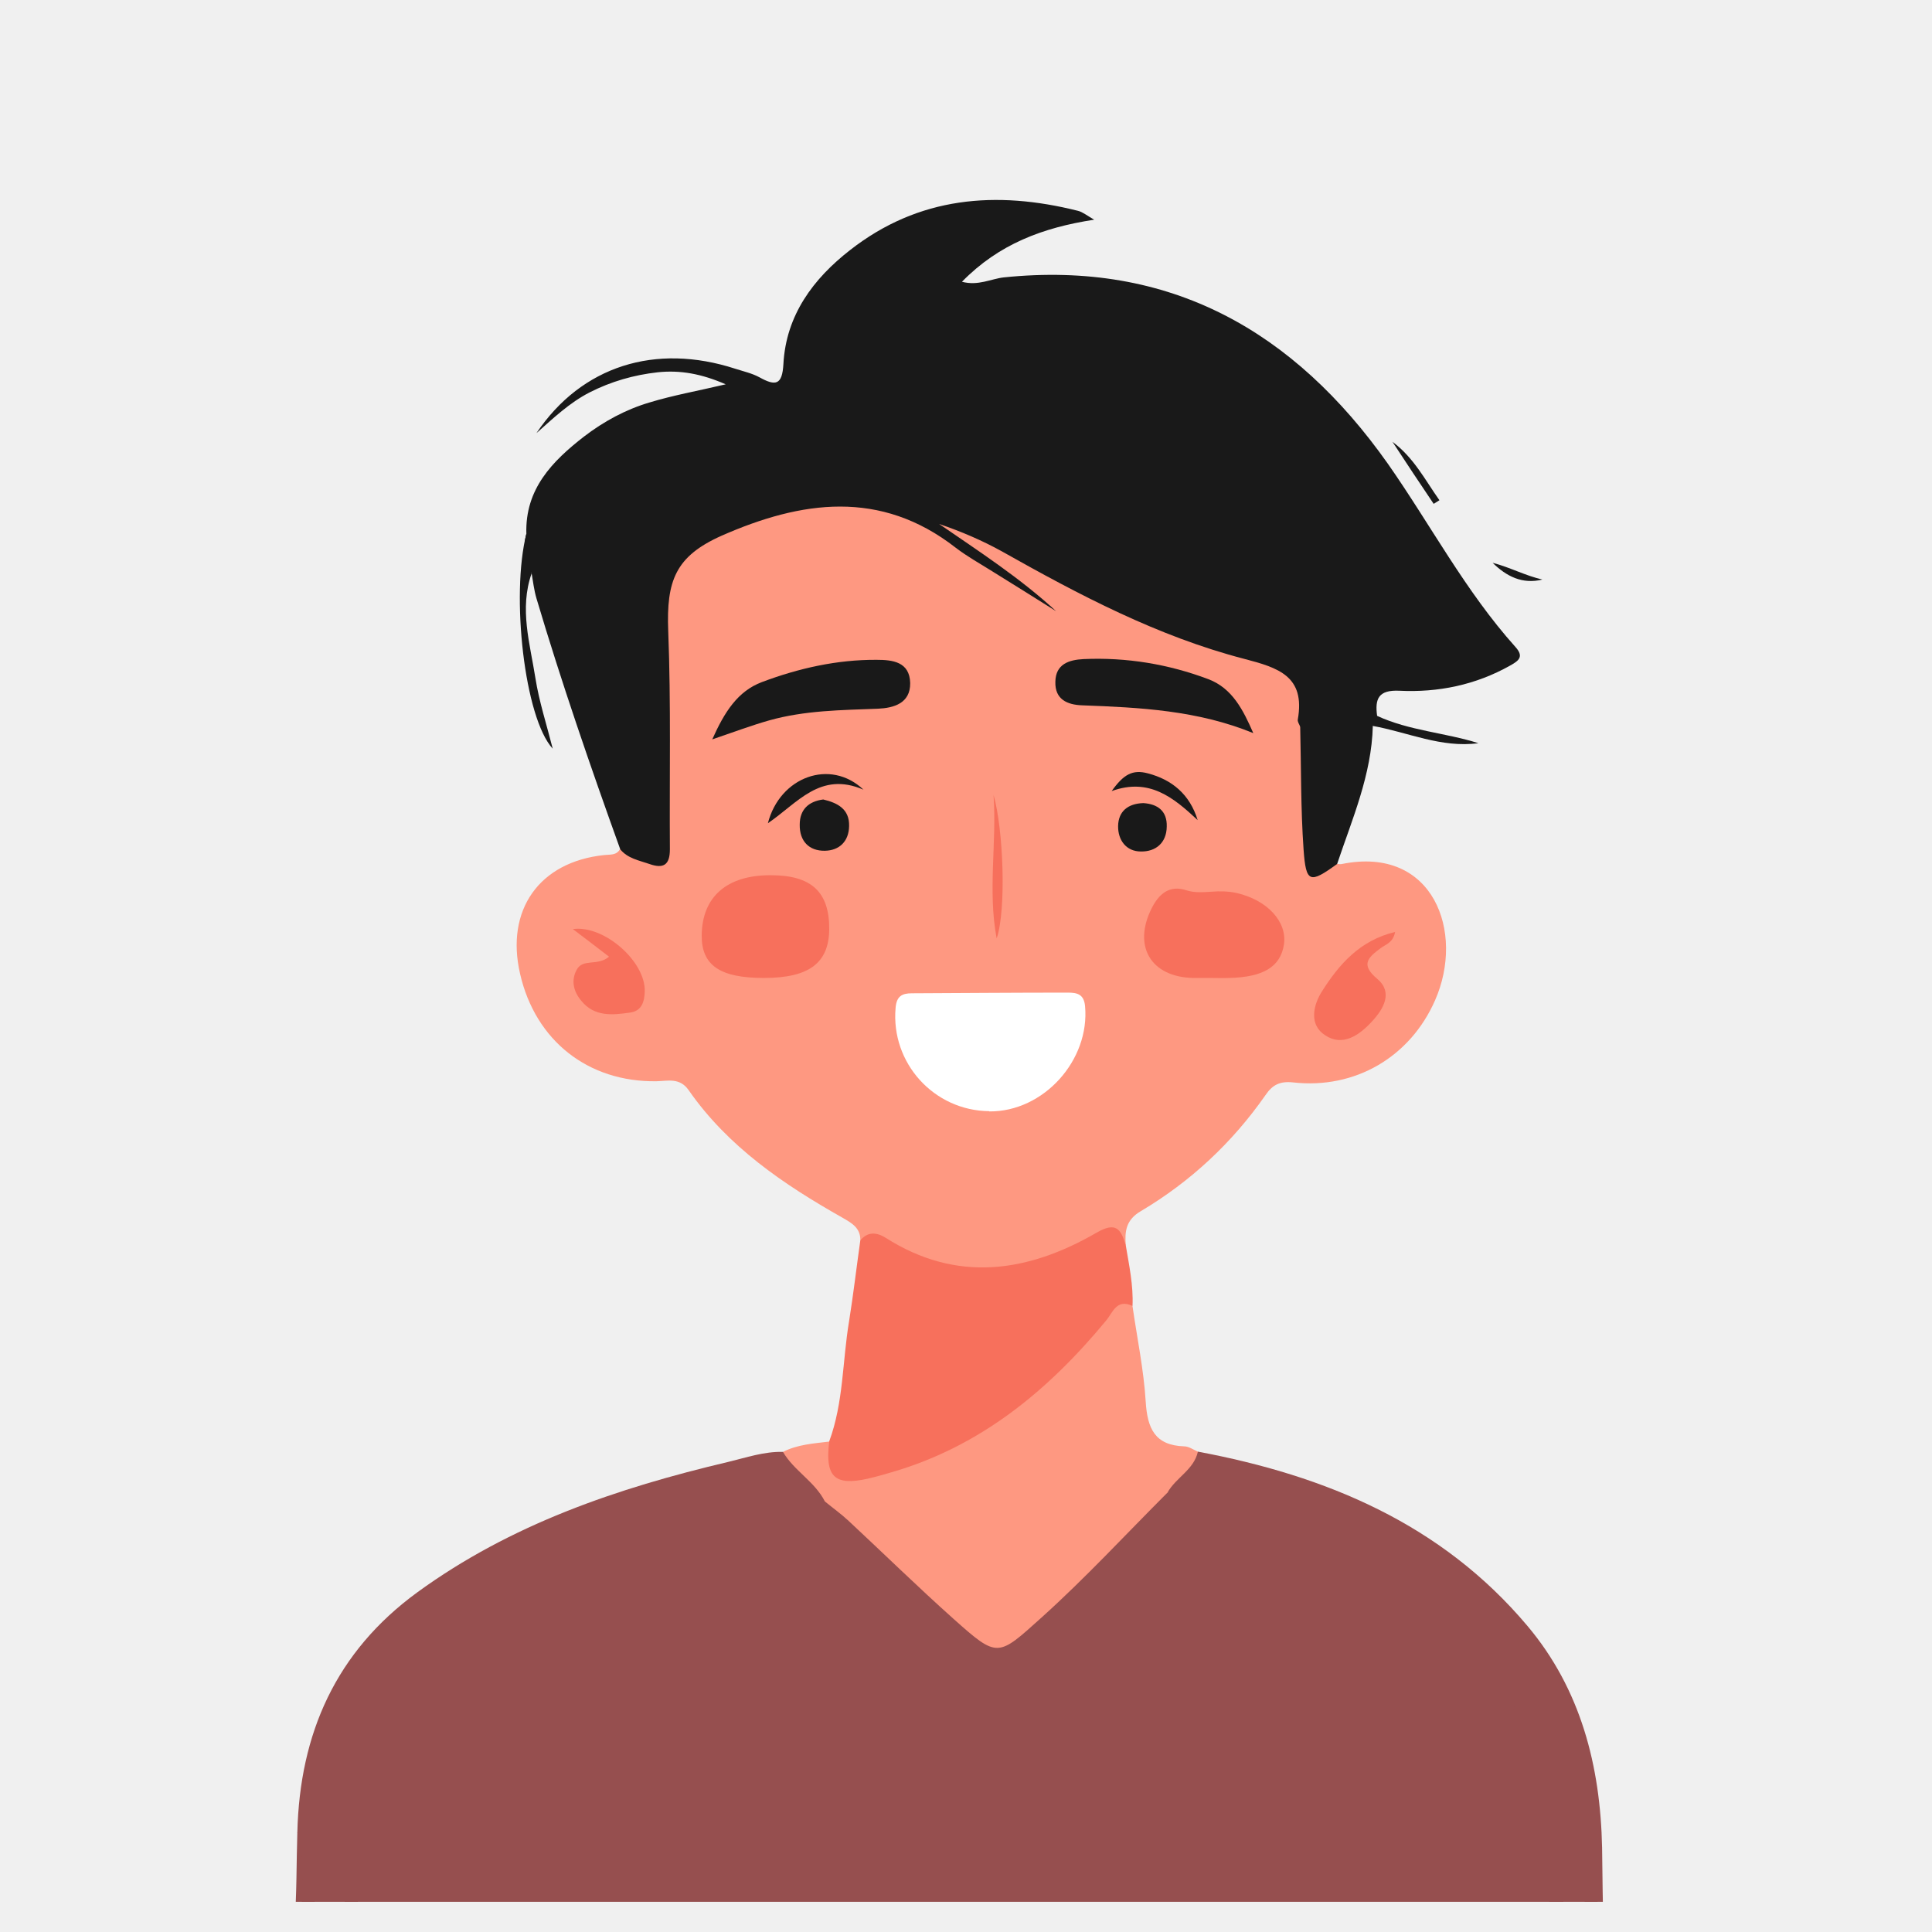
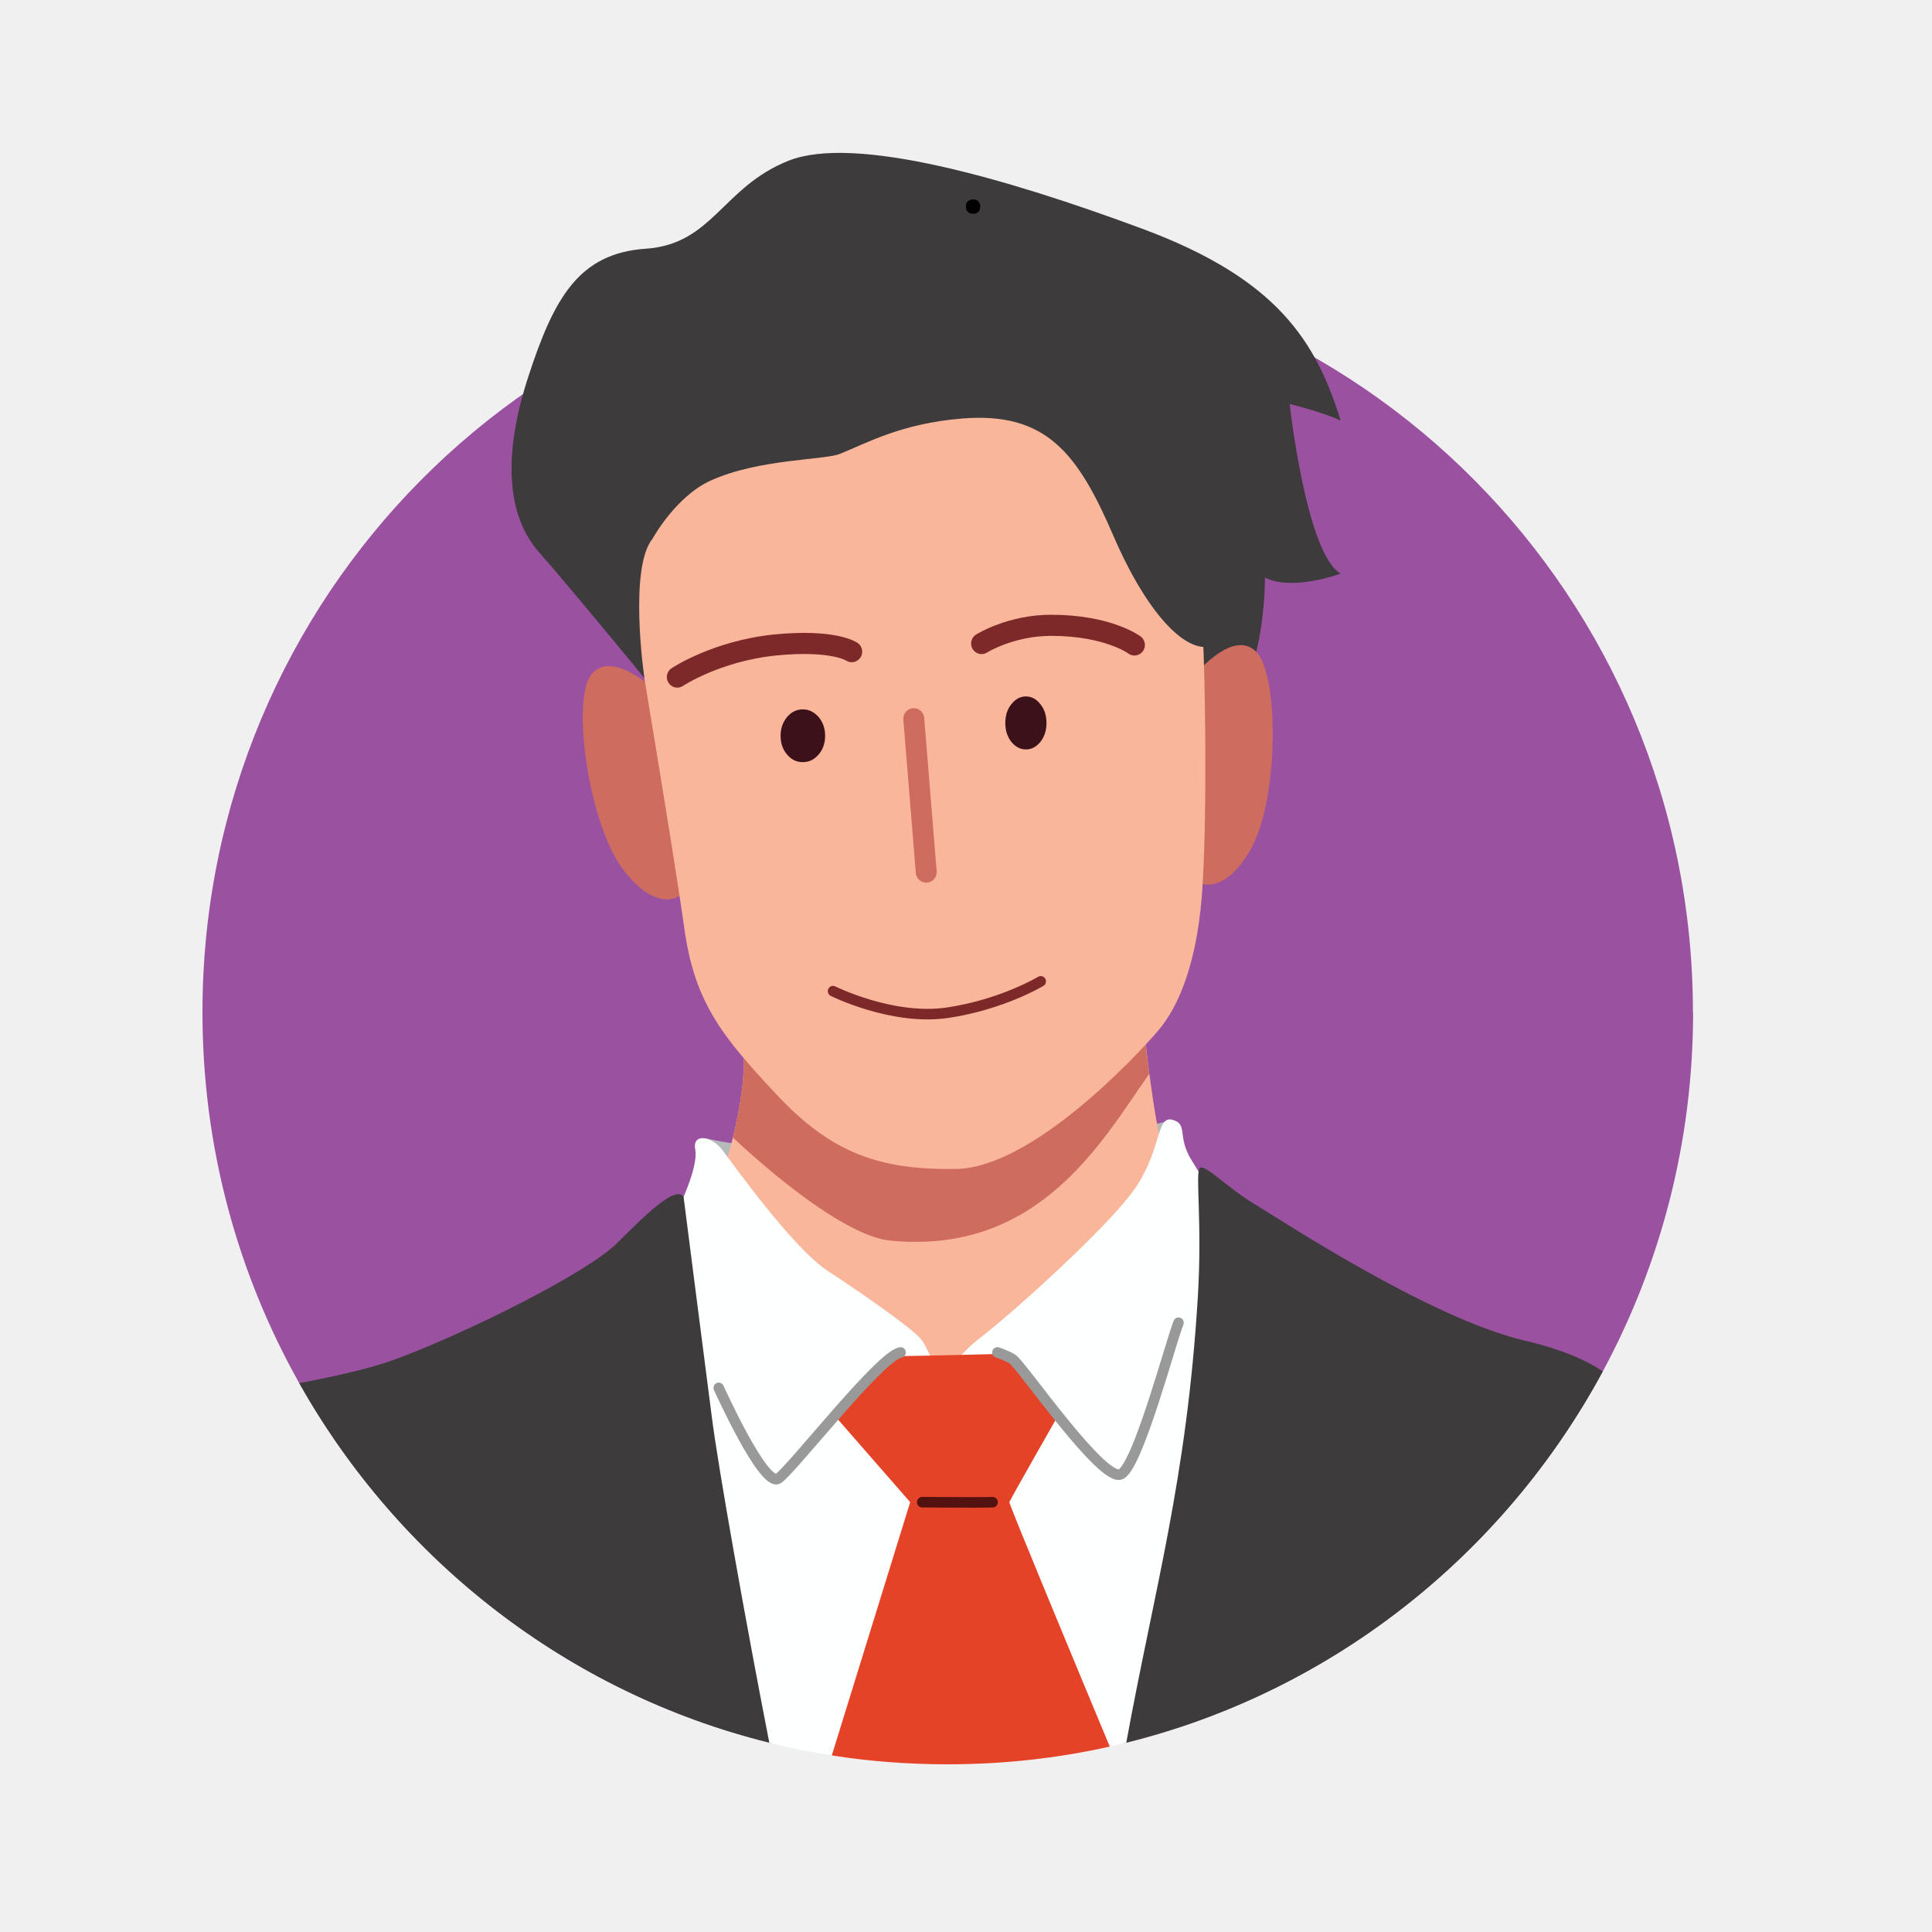
<svg xmlns="http://www.w3.org/2000/svg" width="42" zoomAndPan="magnify" viewBox="0 0 31.5 31.5" height="42" preserveAspectRatio="xMidYMid meet" version="1.0">
  <defs>
-     <clipPath id="e0d276371e">
-       <path d="M 4.758 24 L 26.168 24 L 26.168 31.008 L 4.758 31.008 Z M 4.758 24 " clip-rule="nonzero" />
+     <g />
+     <clipPath id="6997814820">
+       <path d="M 3.27 4 L 27.633 4 L 27.633 28.77 L 3.27 28.77 Z M 3.27 4 " clip-rule="nonzero" />
    </clipPath>
-     <clipPath id="59a0e81db4">
-       <path d="M 8 3.102 L 25 3.102 L 25 15 L 8 15 Z M 8 3.102 " clip-rule="nonzero" />
+     <clipPath id="2e937d5eb6">
+       <path d="M 8 2.191 L 22 2.191 L 22 14 L 8 14 Z M 8 2.191 " clip-rule="nonzero" />
    </clipPath>
-     <clipPath id="7b6efb2e27">
-       <path d="M 4.758 23 L 14 23 L 14 31.008 L 4.758 31.008 Z M 4.758 23 " clip-rule="nonzero" />
+     <clipPath id="14681e015e">
+       <path d="M 11 18 L 21 18 L 21 28.77 L 11 28.77 Z M 11 18 " clip-rule="nonzero" />
    </clipPath>
-     <clipPath id="f673549ecf">
-       <path d="M 19 23 L 26.168 23 L 26.168 31.008 L 19 31.008 Z M 19 23 " clip-rule="nonzero" />
+     <clipPath id="18e9413fd3">
+       <path d="M 4 19 L 13 19 L 13 28.77 L 4 28.77 Z M 4 19 " clip-rule="nonzero" />
+     </clipPath>
+     <clipPath id="61e531845b">
+       <path d="M 18 19 L 27 19 L 27 28.77 L 18 28.77 Z M 18 19 " clip-rule="nonzero" />
+     </clipPath>
+     <clipPath id="98f786eb30">
+       <path d="M 13 22 L 19 22 L 19 28.77 L 13 28.77 Z M 13 22 " clip-rule="nonzero" />
    </clipPath>
  </defs>
-   <g clip-path="url(#e0d276371e)">
-     <path fill="#964f4f" d="M 26.121 30.125 C 26.129 30.598 26.129 31.074 26.148 31.547 C 26.16 31.797 26.082 31.895 25.82 31.887 C 25.336 31.867 24.848 31.879 24.363 31.879 C 18.008 31.879 11.656 31.875 5.305 31.887 C 4.898 31.891 4.766 31.781 4.801 31.379 C 4.84 30.883 4.832 30.379 4.848 29.875 C 5.094 29.863 5.094 30.051 5.113 30.215 C 5.141 30.492 5.113 30.773 5.133 31.051 C 5.148 31.207 5.172 31.387 5.363 31.395 C 5.59 31.406 5.621 31.207 5.621 31.039 C 5.621 30.324 5.688 29.625 5.863 28.926 C 6.121 27.883 6.758 27.133 7.582 26.531 C 8.852 25.609 10.309 25.098 11.816 24.719 C 12.328 24.594 12.844 24.473 13.363 24.395 C 13.605 24.277 13.762 24.418 13.91 24.574 C 14.414 25.094 14.949 25.582 15.488 26.066 C 15.527 26.102 15.566 26.145 15.609 26.18 C 16.203 26.711 16.309 26.695 16.891 26.164 C 17.496 25.613 18.109 25.07 18.629 24.426 C 18.738 24.289 18.875 24.148 19.09 24.219 C 19.988 24.402 20.879 24.613 21.727 24.973 C 22.789 25.418 23.75 26.008 24.438 26.973 C 25.109 27.918 25.34 28.996 25.414 30.121 C 25.43 30.43 25.434 30.734 25.496 31.039 C 25.523 31.156 25.516 31.328 25.684 31.312 C 25.84 31.297 25.828 31.125 25.836 31.004 C 25.852 30.809 25.832 30.613 25.859 30.422 C 25.879 30.27 25.895 30.102 26.121 30.125 Z M 26.121 30.125 " fill-opacity="1" fill-rule="nonzero" />
+   <g clip-path="url(#6997814820)">
+     <path fill="#9a51a0" d="M 27.605 16.504 C 27.605 18.625 27.07 20.621 26.133 22.359 C 24.652 25.098 22.176 27.203 19.188 28.176 C 18.918 28.266 18.641 28.344 18.363 28.414 C 17.43 28.645 16.453 22.336 15.453 22.336 C 14.449 22.336 13.473 28.645 12.543 28.414 C 12.328 28.359 12.121 28.301 11.914 28.238 C 8.91 27.32 6.402 25.254 4.879 22.551 C 3.875 20.766 3.301 18.703 3.301 16.504 C 3.301 9.73 8.738 4.242 15.453 4.242 C 22.164 4.242 27.602 9.73 27.602 16.504 Z M 27.605 16.504 " fill-opacity="1" fill-rule="nonzero" />
  </g>
-   <path fill="#fe9881" d="M 14.027 20.223 C 14.031 20.02 13.887 19.941 13.738 19.855 C 12.777 19.312 11.871 18.699 11.227 17.773 C 11.082 17.566 10.887 17.625 10.703 17.629 C 9.59 17.645 8.73 16.969 8.48 15.879 C 8.238 14.836 8.793 14.051 9.852 13.941 C 9.949 13.93 10.051 13.949 10.109 13.844 C 10.184 13.801 10.258 13.781 10.348 13.789 C 10.59 13.812 10.715 13.676 10.715 13.445 C 10.715 12.371 10.797 11.293 10.676 10.223 C 10.602 9.574 10.805 9.105 11.324 8.754 C 12.141 8.199 13.074 8.066 14.023 8.047 C 14.449 8.039 14.816 8.254 15.168 8.559 C 15.664 8.984 16.266 9.277 16.73 9.594 C 16.324 9.324 15.84 9 15.34 8.699 C 15.258 8.652 15.141 8.609 15.191 8.488 C 15.242 8.367 15.359 8.344 15.477 8.383 C 15.742 8.465 16.004 8.559 16.246 8.699 C 17.73 9.562 19.266 10.301 20.941 10.719 C 21.16 10.773 21.32 10.887 21.289 11.152 C 21.266 11.383 21.418 11.582 21.402 11.809 C 21.414 12.348 21.402 12.887 21.414 13.422 C 21.418 13.715 21.492 13.973 21.801 14.086 C 21.828 14.086 21.859 14.094 21.883 14.086 C 23.371 13.789 23.887 15.199 23.398 16.309 C 22.992 17.234 22.094 17.762 21.082 17.648 C 20.867 17.625 20.746 17.688 20.633 17.855 C 20.09 18.633 19.41 19.266 18.602 19.746 C 18.359 19.887 18.336 20.074 18.355 20.305 C 17.965 20.309 17.605 20.441 17.254 20.602 C 16.457 20.973 15.66 21.008 14.859 20.602 C 14.586 20.465 14.297 20.367 14.027 20.223 Z M 14.027 20.223 " fill-opacity="1" fill-rule="nonzero" />
-   <g clip-path="url(#59a0e81db4)">
-     <path fill="#191919" d="M 21.199 11.848 C 21.184 11.809 21.152 11.766 21.16 11.73 C 21.285 11.023 20.84 10.887 20.285 10.742 C 18.875 10.375 17.594 9.699 16.332 8.988 C 16.008 8.809 15.668 8.664 15.312 8.543 C 15.965 8.992 16.629 9.422 17.219 9.965 C 16.871 9.746 16.527 9.531 16.18 9.316 C 15.977 9.188 15.77 9.074 15.582 8.93 C 14.355 7.973 13.062 8.164 11.766 8.734 C 11.012 9.07 10.863 9.469 10.895 10.289 C 10.941 11.477 10.914 12.66 10.922 13.848 C 10.922 14.105 10.816 14.168 10.586 14.086 C 10.414 14.027 10.234 13.996 10.113 13.848 C 9.625 12.492 9.156 11.133 8.746 9.754 C 8.707 9.621 8.691 9.48 8.668 9.348 C 8.562 9.141 8.52 8.93 8.582 8.703 C 8.559 7.973 9.004 7.52 9.523 7.117 C 9.844 6.871 10.203 6.676 10.59 6.562 C 10.973 6.445 11.371 6.375 11.832 6.266 C 11.438 6.094 11.09 6.031 10.723 6.07 C 10.336 6.113 9.965 6.219 9.613 6.398 C 9.285 6.566 9.02 6.82 8.746 7.062 C 9.484 5.965 10.688 5.59 11.988 6.012 C 12.121 6.055 12.262 6.086 12.383 6.152 C 12.645 6.297 12.754 6.281 12.773 5.934 C 12.816 5.137 13.262 4.543 13.859 4.078 C 14.977 3.203 16.242 3.102 17.578 3.438 C 17.652 3.457 17.719 3.512 17.84 3.582 C 17 3.711 16.285 3.98 15.684 4.594 C 15.949 4.664 16.156 4.547 16.363 4.523 C 19.078 4.242 21.102 5.398 22.629 7.562 C 23.324 8.555 23.891 9.637 24.707 10.547 C 24.848 10.703 24.77 10.77 24.621 10.852 C 24.059 11.168 23.449 11.293 22.816 11.262 C 22.477 11.246 22.414 11.391 22.453 11.672 C 22.5 11.797 22.387 11.781 22.332 11.816 C 22.293 11.832 22.258 11.84 22.215 11.84 C 21.961 11.816 21.785 11.535 21.496 11.629 C 21.379 11.68 21.344 11.84 21.199 11.848 Z M 21.199 11.848 " fill-opacity="1" fill-rule="nonzero" />
+   <path fill="#b7baba" d="M 11.52 18.562 C 11.52 18.562 12.496 18.805 12.832 18.562 C 13.168 18.324 17.387 18.223 17.387 18.223 L 17.93 18.562 L 19.117 18.258 L 18.793 19.973 L 11.891 19.852 L 11.52 18.566 Z M 11.52 18.562 " fill-opacity="1" fill-rule="nonzero" />
+   <g clip-path="url(#2e937d5eb6)">
+     <path fill="#3d3b3c" d="M 10.969 11.617 C 10.969 11.617 9.309 9.59 8.789 9.004 C 8.273 8.422 8.188 7.453 8.609 6.156 C 9.031 4.855 9.438 4.129 10.531 4.055 C 11.621 3.98 11.777 3.051 12.855 2.621 C 13.934 2.191 16.426 2.914 18.625 3.73 C 20.828 4.547 21.457 5.566 21.859 6.859 C 21.859 6.859 21.656 6.746 21.027 6.586 C 21.027 6.586 21.297 9.035 21.859 9.352 C 21.859 9.352 21.074 9.645 20.625 9.418 C 20.625 9.418 20.625 10.754 20.199 11.254 C 19.77 11.754 17.562 12.969 14.91 13.309 C 12.254 13.645 10.969 11.617 10.969 11.617 Z M 10.969 11.617 " fill-opacity="1" fill-rule="nonzero" />
  </g>
-   <path fill="#fe9881" d="M 19.035 24.336 C 18.355 25.016 17.703 25.723 16.988 26.367 C 16.266 27.016 16.273 27.043 15.547 26.395 C 14.965 25.875 14.406 25.328 13.836 24.797 C 13.715 24.684 13.578 24.586 13.449 24.48 C 13.023 24.383 12.699 24 12.766 23.672 C 13.004 23.551 13.266 23.535 13.52 23.504 C 13.914 23.969 13.926 23.965 14.512 23.797 C 15.855 23.402 16.887 22.555 17.785 21.516 C 17.867 21.418 17.949 21.324 18.027 21.227 C 18.211 21.008 18.348 21.09 18.465 21.297 C 18.539 21.812 18.648 22.332 18.68 22.852 C 18.707 23.289 18.828 23.566 19.309 23.582 C 19.383 23.582 19.457 23.637 19.531 23.668 C 19.648 24.027 19.52 24.203 19.035 24.34 Z M 19.035 24.336 " fill-opacity="1" fill-rule="nonzero" />
-   <g clip-path="url(#7b6efb2e27)">
-     <path fill="#964f4f" d="M 12.766 23.672 C 12.945 23.98 13.285 24.156 13.449 24.48 C 13.008 24.785 12.477 24.773 11.984 24.895 C 10.617 25.238 9.309 25.711 8.09 26.434 C 6.566 27.332 5.898 28.699 5.84 30.422 C 5.828 30.727 5.832 31.035 5.84 31.34 C 5.848 31.68 5.637 31.715 5.371 31.719 C 5.098 31.723 4.926 31.656 4.918 31.328 C 4.902 30.844 4.996 30.352 4.848 29.875 C 4.887 28.262 5.477 26.93 6.805 25.961 C 8.328 24.852 10.066 24.262 11.871 23.836 C 12.164 23.766 12.457 23.664 12.766 23.672 Z M 12.766 23.672 " fill-opacity="1" fill-rule="nonzero" />
+   <path fill="#ce6c5f" d="M 10.637 11.215 C 10.637 11.215 9.953 10.586 9.637 11.004 C 9.32 11.422 9.59 13.387 10.137 14.145 C 10.629 14.828 11.109 14.758 11.262 14.383 C 11.414 14.008 10.637 11.215 10.637 11.215 Z M 10.637 11.215 " fill-opacity="1" fill-rule="nonzero" />
+   <path fill="#ce6c5f" d="M 19.516 10.969 C 19.516 10.969 20.109 10.254 20.48 10.625 C 20.852 10.992 20.852 12.977 20.414 13.805 C 20.02 14.547 19.535 14.547 19.332 14.195 C 19.133 13.844 19.516 10.969 19.516 10.969 Z M 19.516 10.969 " fill-opacity="1" fill-rule="nonzero" />
+   <path fill="#f9b69b" d="M 15.383 22.789 C 12.758 22.035 11.602 19.699 11.602 19.699 C 11.602 19.699 11.793 19.184 11.949 18.547 C 12.07 18.051 12.164 17.48 12.117 17.031 L 18.625 16.469 C 18.625 16.469 18.672 17.047 18.766 17.699 C 18.855 18.348 18.988 19.066 19.164 19.367 C 19.516 19.973 18.008 23.539 15.383 22.789 Z M 15.383 22.789 " fill-opacity="1" fill-rule="nonzero" />
+   <path fill="#ce6c5f" d="M 18.738 17.508 C 18 18.547 16.969 20.469 14.516 20.227 C 13.879 20.164 12.82 19.359 11.949 18.547 C 12.07 18.051 12.164 17.48 12.117 17.031 L 18.625 16.469 C 18.625 16.469 18.648 16.859 18.738 17.508 Z M 18.738 17.508 " fill-opacity="1" fill-rule="nonzero" />
+   <path fill="#f9b69b" d="M 10.387 10.344 C 10.387 10.344 10.988 13.926 11.156 15.125 C 11.32 16.328 11.758 16.883 12.656 17.84 C 13.551 18.801 14.34 19.078 15.586 19.059 C 16.828 19.043 18.531 17.215 18.879 16.809 C 19.227 16.402 19.539 15.66 19.609 14.406 C 19.684 13.152 19.648 10.914 19.609 10.344 C 19.574 9.77 19.52 4.969 17.762 5.078 C 16.004 5.188 12.91 5.098 11.102 5.652 C 9.289 6.203 9.195 8.125 9.543 8.957 C 9.891 9.789 10.387 10.344 10.387 10.344 Z M 10.387 10.344 " fill-opacity="1" fill-rule="nonzero" />
+   <path stroke-linecap="round" transform="matrix(0.0568352, 0, 0, 0.0573546, 3.300472, 1.978022)" fill="none" stroke-linejoin="round" d="M 136.227 157.983 C 136.227 157.983 147.43 150.559 164.337 148.856 C 181.176 147.222 186.262 150.763 186.262 150.763 " stroke="#7d2929" stroke-width="6" stroke-opacity="1" stroke-miterlimit="4" />
+   <path stroke-linecap="round" transform="matrix(0.0568352, 0, 0, 0.0573546, 3.300472, 1.978022)" fill="none" stroke-linejoin="round" d="M 223.513 148.448 C 223.513 148.448 231.83 143.272 243.445 143.272 C 259.871 143.272 267.363 148.856 267.363 148.856 " stroke="#7d2929" stroke-width="6" stroke-opacity="1" stroke-miterlimit="4" />
+   <path stroke-linecap="round" transform="matrix(0.0568352, 0, 0, 0.0573546, 3.300472, 1.978022)" fill="none" stroke-linejoin="round" d="M 204.063 169.833 L 207.637 213.422 " stroke="#ce6c5f" stroke-width="6" stroke-opacity="1" stroke-miterlimit="4" />
+   <path fill="#3d1119" d="M 13.453 11.996 C 13.453 12.117 13.418 12.219 13.348 12.301 C 13.273 12.387 13.191 12.426 13.09 12.426 C 12.988 12.426 12.902 12.387 12.832 12.301 C 12.762 12.219 12.727 12.117 12.727 11.996 C 12.727 11.879 12.762 11.777 12.832 11.691 C 12.902 11.609 12.988 11.566 13.09 11.566 C 13.191 11.566 13.273 11.609 13.348 11.691 C 13.418 11.777 13.453 11.879 13.453 11.996 Z M 13.453 11.996 " fill-opacity="1" fill-rule="nonzero" />
+   <path fill="#3d1119" d="M 17.062 11.789 C 17.062 11.906 17.031 12.008 16.965 12.094 C 16.898 12.176 16.82 12.219 16.727 12.219 C 16.633 12.219 16.555 12.176 16.488 12.094 C 16.422 12.008 16.391 11.906 16.391 11.789 C 16.391 11.668 16.422 11.566 16.488 11.484 C 16.555 11.398 16.633 11.355 16.727 11.355 C 16.82 11.355 16.898 11.398 16.965 11.484 C 17.031 11.566 17.062 11.668 17.062 11.789 Z M 17.062 11.789 " fill-opacity="1" fill-rule="nonzero" />
+   <path stroke-linecap="round" transform="matrix(0.0568352, 0, 0, 0.0573546, 3.300472, 1.978022)" fill="none" stroke-linejoin="round" d="M 180.901 247.271 C 180.901 247.271 197.946 255.716 213.754 253.401 C 229.493 251.085 240.49 244.479 240.49 244.479 " stroke="#7d2929" stroke-width="3" stroke-opacity="1" stroke-miterlimit="4" />
+   <g clip-path="url(#14681e015e)">
+     <path fill="#feffff" d="M 20.293 20.418 L 19.188 28.176 C 18.918 28.266 18.641 28.344 18.363 28.414 C 18.273 28.434 18.184 28.457 18.094 28.477 C 17.242 28.668 16.359 28.766 15.453 28.766 C 14.809 28.766 14.176 28.719 13.562 28.621 C 13.219 28.566 12.875 28.496 12.539 28.414 C 12.328 28.359 12.121 28.301 11.914 28.238 L 11.832 28.047 L 11.07 19.68 C 11.07 19.68 11.387 19.035 11.336 18.75 C 11.281 18.465 11.602 18.52 11.777 18.75 C 11.953 18.98 12.922 20.344 13.492 20.719 C 14.066 21.094 14.828 21.629 15 21.816 C 15.062 21.883 15.113 21.996 15.164 22.102 C 15.25 22.277 15.332 22.434 15.453 22.336 C 15.555 22.25 15.594 22.184 15.68 22.09 C 15.746 22.012 15.848 21.914 16.039 21.766 C 16.465 21.441 18.121 19.965 18.531 19.34 C 18.941 18.715 18.855 18.184 19.117 18.258 C 19.383 18.332 19.176 18.527 19.441 18.938 C 19.707 19.355 20.293 20.418 20.293 20.418 Z M 20.293 20.418 " fill-opacity="1" fill-rule="nonzero" />
  </g>
-   <path fill="#f7705c" d="M 18.465 21.293 C 18.203 21.168 18.141 21.406 18.031 21.535 C 17.09 22.672 15.992 23.578 14.551 24 C 14.418 24.039 14.285 24.078 14.148 24.109 C 13.605 24.23 13.449 24.078 13.52 23.5 C 13.754 22.867 13.734 22.195 13.844 21.539 C 13.914 21.102 13.965 20.66 14.027 20.223 C 14.148 20.078 14.293 20.09 14.438 20.18 C 15.602 20.922 16.758 20.746 17.879 20.098 C 18.203 19.91 18.277 20.047 18.355 20.305 C 18.41 20.633 18.48 20.957 18.465 21.293 Z M 18.465 21.293 " fill-opacity="1" fill-rule="nonzero" />
-   <g clip-path="url(#f673549ecf)">
-     <path fill="#964f4f" d="M 19.035 24.336 C 19.172 24.09 19.465 23.965 19.531 23.668 C 21.617 24.059 23.504 24.844 24.906 26.512 C 25.773 27.543 26.094 28.793 26.121 30.125 C 25.977 30.504 26.066 30.898 26.051 31.285 C 26.043 31.547 25.984 31.715 25.676 31.719 C 25.379 31.719 25.32 31.562 25.289 31.297 C 25.203 30.562 25.215 29.824 25.082 29.094 C 24.734 27.141 23.52 25.941 21.762 25.215 C 21.07 24.926 20.359 24.68 19.613 24.559 C 19.406 24.523 19.207 24.465 19.035 24.336 Z M 19.035 24.336 " fill-opacity="1" fill-rule="nonzero" />
+   <g clip-path="url(#18e9413fd3)">
+     <path fill="#3d3b3c" d="M 11.602 23.074 C 11.707 23.918 12.168 26.496 12.543 28.414 C 9.262 27.598 6.504 25.441 4.879 22.551 C 5.469 22.441 6.047 22.309 6.453 22.16 C 7.66 21.711 9.586 20.742 10.055 20.273 C 10.523 19.809 11.008 19.324 11.145 19.512 C 11.145 19.512 11.434 21.777 11.602 23.074 Z M 11.602 23.074 " fill-opacity="1" fill-rule="nonzero" />
  </g>
-   <path fill="#191919" d="M 21.199 11.848 C 21.211 11.672 21.184 11.492 21.285 11.332 C 21.684 11.32 21.961 11.598 22.293 11.754 L 22.285 11.75 C 22.316 11.777 22.371 11.785 22.383 11.836 C 22.363 12.633 22.047 13.352 21.801 14.086 C 21.355 14.41 21.293 14.398 21.254 13.852 C 21.207 13.184 21.215 12.516 21.199 11.848 Z M 21.199 11.848 " fill-opacity="1" fill-rule="nonzero" />
-   <path fill="#191919" d="M 8.582 8.703 C 8.609 8.918 8.637 9.133 8.668 9.348 C 8.465 9.926 8.641 10.492 8.73 11.059 C 8.789 11.434 8.91 11.805 9.012 12.207 C 8.551 11.707 8.328 9.707 8.582 8.703 Z M 8.582 8.703 " fill-opacity="1" fill-rule="nonzero" />
-   <path fill="#191919" d="M 22.383 11.836 C 22.352 11.809 22.32 11.777 22.285 11.75 C 22.344 11.723 22.398 11.699 22.453 11.672 C 22.977 11.914 23.559 11.945 24.105 12.117 C 23.5 12.199 22.953 11.938 22.383 11.836 Z M 22.383 11.836 " fill-opacity="1" fill-rule="nonzero" />
-   <path fill="#191919" d="M 23.375 8.215 C 23.148 7.879 22.926 7.543 22.703 7.203 C 23.051 7.461 23.234 7.824 23.469 8.156 C 23.438 8.176 23.406 8.195 23.375 8.215 Z M 23.375 8.215 " fill-opacity="1" fill-rule="nonzero" />
-   <path fill="#191919" d="M 24.336 9.176 C 24.621 9.25 24.871 9.387 25.148 9.449 C 24.82 9.531 24.559 9.395 24.336 9.176 Z M 24.336 9.176 " fill-opacity="1" fill-rule="nonzero" />
-   <path fill="#ffffff" d="M 16.129 18.117 C 15.227 18.109 14.523 17.332 14.602 16.434 C 14.617 16.242 14.707 16.195 14.867 16.195 C 15.715 16.191 16.562 16.184 17.41 16.184 C 17.559 16.184 17.672 16.207 17.691 16.402 C 17.773 17.285 17.016 18.129 16.129 18.121 Z M 16.129 18.117 " fill-opacity="1" fill-rule="nonzero" />
-   <path fill="#f7705c" d="M 12.453 15.945 C 11.738 15.945 11.438 15.738 11.441 15.254 C 11.445 14.621 11.852 14.266 12.57 14.27 C 13.23 14.27 13.523 14.543 13.52 15.148 C 13.516 15.703 13.191 15.945 12.453 15.945 Z M 12.453 15.945 " fill-opacity="1" fill-rule="nonzero" />
-   <path fill="#f7705c" d="M 19.742 15.945 C 19.645 15.945 19.551 15.945 19.453 15.945 C 18.766 15.93 18.465 15.43 18.777 14.809 C 18.891 14.582 19.062 14.422 19.344 14.516 C 19.48 14.559 19.613 14.547 19.75 14.539 C 19.887 14.527 20.027 14.531 20.16 14.559 C 20.668 14.676 20.988 15.031 20.934 15.398 C 20.879 15.762 20.598 15.934 20.035 15.945 C 19.938 15.949 19.84 15.945 19.742 15.945 Z M 19.742 15.945 " fill-opacity="1" fill-rule="nonzero" />
-   <path fill="#191919" d="M 20.434 11.953 C 19.527 11.582 18.59 11.535 17.648 11.5 C 17.398 11.492 17.199 11.402 17.207 11.117 C 17.211 10.828 17.426 10.758 17.668 10.746 C 18.367 10.715 19.051 10.828 19.703 11.074 C 20.094 11.223 20.27 11.578 20.434 11.953 Z M 20.434 11.953 " fill-opacity="1" fill-rule="nonzero" />
-   <path fill="#191919" d="M 11.613 12.055 C 11.812 11.609 12.027 11.27 12.422 11.121 C 13.023 10.895 13.648 10.754 14.293 10.758 C 14.551 10.758 14.832 10.789 14.84 11.137 C 14.844 11.469 14.57 11.543 14.316 11.555 C 13.719 11.578 13.121 11.582 12.539 11.746 C 12.25 11.828 11.969 11.934 11.613 12.055 Z M 11.613 12.055 " fill-opacity="1" fill-rule="nonzero" />
-   <path fill="#f7705c" d="M 22.746 15.195 C 22.715 15.371 22.59 15.398 22.508 15.461 C 22.312 15.609 22.172 15.723 22.457 15.961 C 22.715 16.18 22.559 16.449 22.371 16.652 C 22.164 16.879 21.891 17.07 21.605 16.879 C 21.344 16.711 21.406 16.398 21.551 16.168 C 21.832 15.723 22.172 15.332 22.746 15.195 Z M 22.746 15.195 " fill-opacity="1" fill-rule="nonzero" />
-   <path fill="#f7705c" d="M 9.93 15.598 C 9.719 15.438 9.535 15.293 9.34 15.148 C 9.848 15.078 10.527 15.676 10.512 16.164 C 10.508 16.328 10.465 16.48 10.281 16.508 C 9.988 16.551 9.691 16.582 9.477 16.316 C 9.355 16.172 9.305 15.992 9.402 15.812 C 9.504 15.621 9.742 15.758 9.93 15.598 Z M 9.93 15.598 " fill-opacity="1" fill-rule="nonzero" />
-   <path fill="#191919" d="M 13.422 13.035 C 13.656 13.09 13.852 13.191 13.844 13.469 C 13.84 13.719 13.684 13.867 13.449 13.871 C 13.191 13.875 13.035 13.715 13.039 13.445 C 13.039 13.203 13.18 13.066 13.422 13.035 Z M 13.422 13.035 " fill-opacity="1" fill-rule="nonzero" />
-   <path fill="#191919" d="M 18.641 13.094 C 18.875 13.109 19.031 13.223 19.023 13.477 C 19.02 13.746 18.84 13.887 18.602 13.883 C 18.363 13.883 18.227 13.699 18.23 13.469 C 18.234 13.227 18.391 13.102 18.641 13.094 Z M 18.641 13.094 " fill-opacity="1" fill-rule="nonzero" />
-   <path fill="#f7705c" d="M 16.25 15.301 C 16.102 14.523 16.254 13.738 16.199 12.961 C 16.359 13.512 16.41 14.832 16.25 15.301 Z M 16.25 15.301 " fill-opacity="1" fill-rule="nonzero" />
-   <path fill="#191919" d="M 19.527 13.371 C 19.133 13.004 18.738 12.676 18.125 12.898 C 18.32 12.625 18.465 12.543 18.715 12.609 C 19.105 12.711 19.398 12.949 19.527 13.371 Z M 19.527 13.371 " fill-opacity="1" fill-rule="nonzero" />
-   <path fill="#191919" d="M 14.078 12.875 C 13.371 12.57 13.004 13.094 12.52 13.422 C 12.715 12.664 13.539 12.363 14.078 12.875 Z M 14.078 12.875 " fill-opacity="1" fill-rule="nonzero" />
-   <path fill="#191919" d="M 22.293 11.754 C 21.957 11.613 21.621 11.473 21.285 11.332 C 21.266 11.246 21.289 11.18 21.383 11.227 C 21.695 11.387 22.047 11.48 22.293 11.754 Z M 22.293 11.754 " fill-opacity="1" fill-rule="nonzero" />
+   <g clip-path="url(#61e531845b)">
+     <path fill="#3d3b3c" d="M 26.133 22.359 C 24.52 25.348 21.715 27.582 18.363 28.414 C 18.816 25.93 19.352 24.117 19.531 21.125 C 19.602 19.93 19.488 19.137 19.559 19.047 C 19.633 18.961 20.012 19.367 20.449 19.629 C 20.887 19.891 23.289 21.48 24.836 21.852 C 25.504 22.008 25.898 22.199 26.133 22.359 Z M 26.133 22.359 " fill-opacity="1" fill-rule="nonzero" />
+   </g>
+   <g clip-path="url(#98f786eb30)">
+     <path fill="#e54328" d="M 18.094 28.477 C 17.242 28.668 16.359 28.766 15.453 28.766 C 14.809 28.766 14.176 28.719 13.562 28.621 L 14.84 24.492 L 13.609 23.082 C 13.609 23.082 14.316 22.219 14.562 22.113 L 15.164 22.102 L 15.68 22.09 L 16.332 22.074 L 16.504 22.156 L 17.25 23.082 C 17.25 23.082 16.465 24.457 16.457 24.492 C 16.457 24.543 17.594 27.277 18.094 28.477 Z M 18.094 28.477 " fill-opacity="1" fill-rule="nonzero" />
+   </g>
+   <path stroke-linecap="round" transform="matrix(0.0568352, 0, 0, 0.0573546, 3.300472, 1.978022)" fill="none" stroke-linejoin="round" d="M 206.468 392.543 C 206.468 392.543 224.132 392.68 226.675 392.543 " stroke="#531110" stroke-width="3" stroke-opacity="1" stroke-miterlimit="4" />
+   <path fill="#3d3b3c" d="M 10.504 11.039 C 10.504 11.039 10.246 9.258 10.641 8.781 C 10.641 8.781 11.016 8.094 11.586 7.836 C 12.375 7.477 13.449 7.504 13.699 7.398 C 14.133 7.223 14.695 6.906 15.68 6.824 C 17.062 6.711 17.574 7.391 18.156 8.742 C 18.738 10.09 19.426 10.758 19.848 10.492 C 20.266 10.227 20.023 7.113 19.738 6.102 C 19.453 5.09 17.531 3.207 15.312 3.383 C 13.09 3.562 10.676 4.027 9.961 4.996 C 9.246 5.965 9.016 8.152 9.016 8.152 L 10.5 11.039 Z M 10.504 11.039 " fill-opacity="1" fill-rule="nonzero" />
+   <path stroke-linecap="round" transform="matrix(0.0568352, 0, 0, 0.0573546, 3.300472, 1.978022)" fill="none" stroke-linejoin="round" d="M 148.117 360.056 C 148.117 360.056 161.107 388.661 165.231 385.801 C 169.355 382.94 194.578 350.726 200.283 349.976 " stroke="#999999" stroke-width="3" stroke-opacity="1" stroke-miterlimit="4" />
+   <path stroke-linecap="round" transform="matrix(0.0568352, 0, 0, 0.0573546, 3.300472, 1.978022)" fill="none" stroke-linejoin="round" d="M 228.05 349.976 C 228.05 349.976 229.974 350.521 232.311 351.815 C 234.648 353.041 258.634 387.776 263.651 384.507 C 268.669 381.306 277.81 346.912 280.009 341.531 " stroke="#999999" stroke-width="3" stroke-opacity="1" stroke-miterlimit="4" />
+   <g fill="#000000" fill-opacity="1">
+     <g transform="translate(15.60773, 3.469921)">
+       <g>
+         <path d="M 0.266 0.016 C 0.223 0.016 0.191 0.004 0.172 -0.016 C 0.148 -0.035 0.141 -0.066 0.141 -0.109 C 0.141 -0.141 0.148 -0.164 0.172 -0.188 C 0.191 -0.207 0.223 -0.219 0.266 -0.219 C 0.297 -0.219 0.32 -0.207 0.344 -0.188 C 0.363 -0.164 0.375 -0.141 0.375 -0.109 C 0.375 -0.066 0.363 -0.035 0.344 -0.016 C 0.32 0.004 0.297 0.016 0.266 0.016 Z M 0.266 0.016 " />
+       </g>
+     </g>
+   </g>
</svg>
